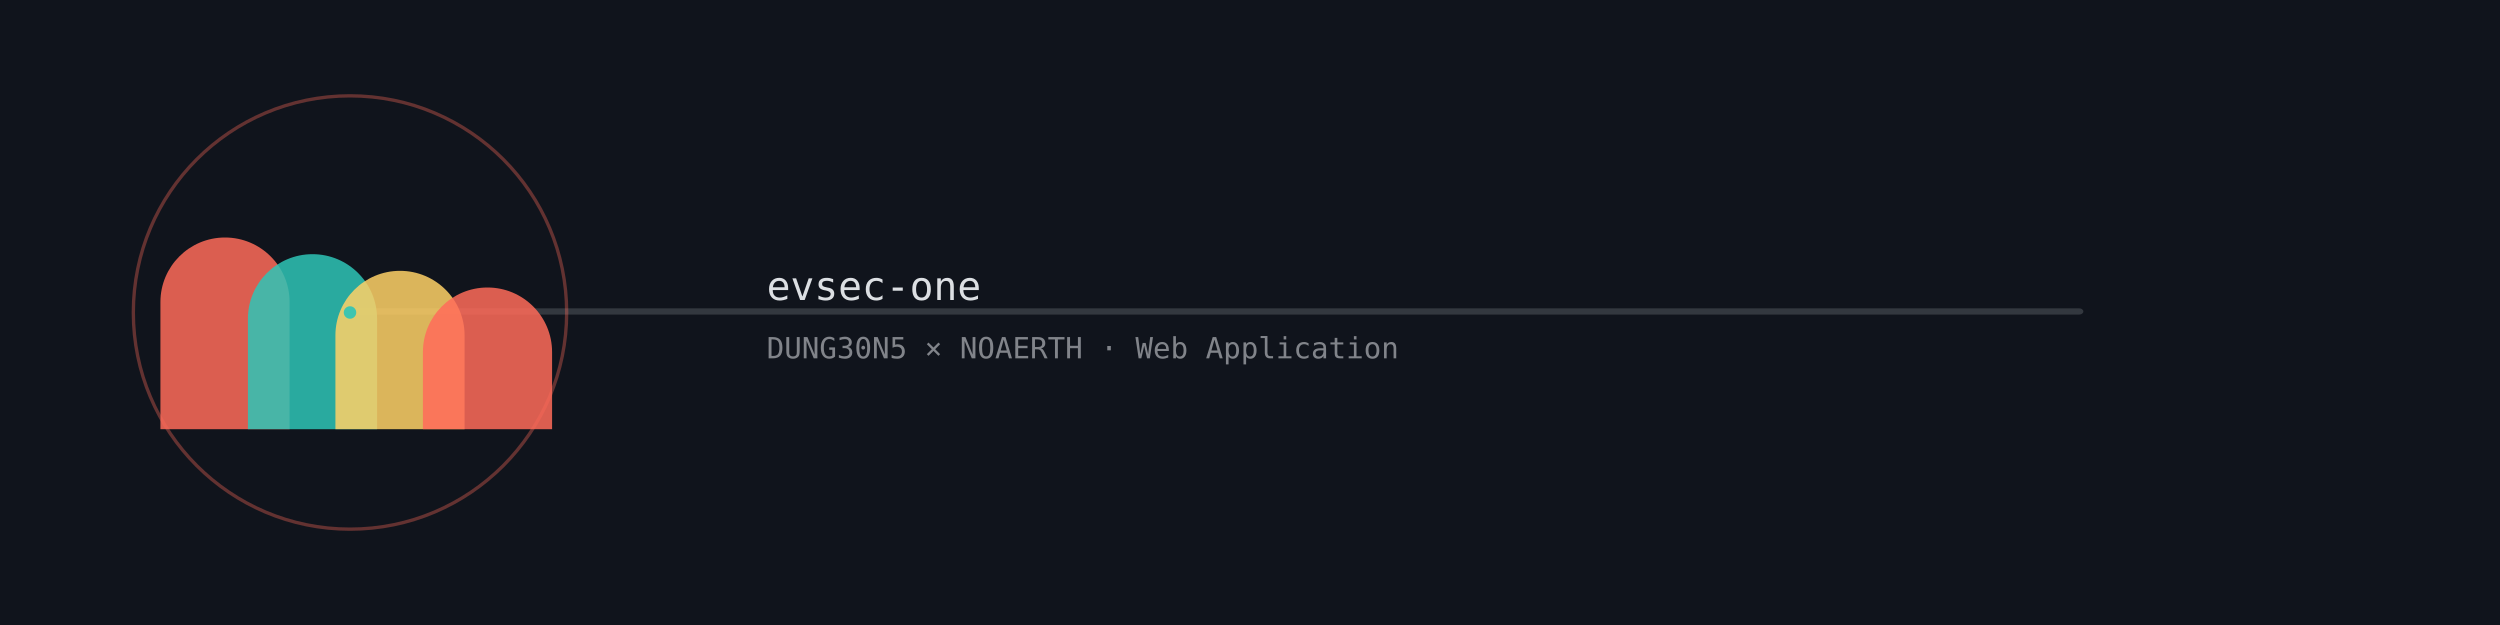
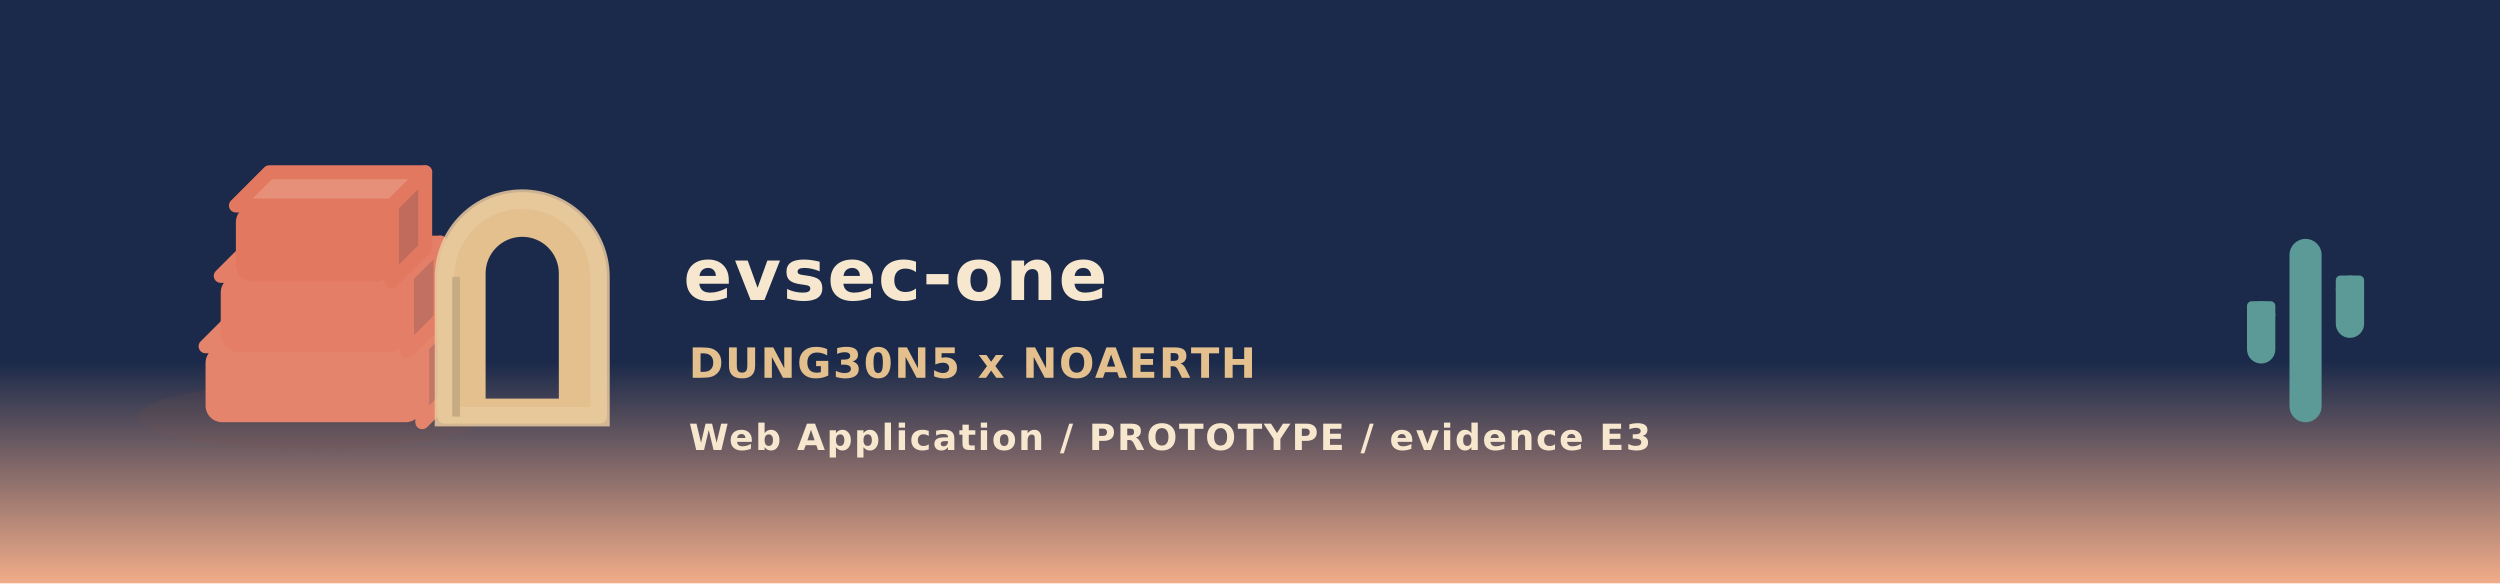
- <svg xmlns="http://www.w3.org/2000/svg" viewBox="0 0 1200 300" width="1200" height="300" role="img" aria-label="evsec-one identity object">
-   <rect width="1200" height="300" fill="#10141c" />
-   <defs>
-     <linearGradient id="gft" x1="0" y1="0" x2="1" y2="1">
-       <stop offset="0%" stop-color="#ff6b5a" />
-       <stop offset="100%" stop-color="#2ec4b6" />
-     </linearGradient>
-   </defs>
-   <rect x="168.00" y="148.00" width="832.00" height="3.00" rx="2.00" fill="rgba(242,245,249,0.160)" opacity="1.00" />
-   <path d="M77.00,206.00 L77.00,145.00 A31.00,31.00 0 0 1 139.00,145.00 L139.00,206.00 Z" fill="rgba(255,107,90,0.850)" opacity="1.00" />
-   <path d="M119.00,206.00 L119.00,153.00 A31.00,31.00 0 0 1 181.00,153.00 L181.00,206.00 Z" fill="rgba(46,196,182,0.850)" opacity="1.00" />
-   <path d="M161.00,206.00 L161.00,161.00 A31.00,31.00 0 0 1 223.00,161.00 L223.00,206.00 Z" fill="rgba(255,209,102,0.850)" opacity="1.00" />
-   <path d="M203.00,206.00 L203.00,169.00 A31.00,31.00 0 0 1 265.00,169.00 L265.00,206.00 Z" fill="rgba(255,107,90,0.850)" opacity="1.00" />
+ <svg xmlns="http://www.w3.org/2000/svg" width="900" height="210" viewBox="0 0 900 210" role="img" aria-label="evsec-one - identity object">
+   <linearGradient id="skyf" x1="0" y1="0" x2="0" y2="1">
+     <stop offset="0" stop-color="#1b2a4a" />
+     <stop offset="0.62" stop-color="#1b2a4a" />
+     <stop offset="1" stop-color="#f3ad8a" />
+   </linearGradient>
+   <rect width="900" height="210" fill="url(#skyf)" />
+   <rect x="0" y="352" width="900" height="-142" fill="#e3c08d" />
+   <rect x="0" y="352" width="900" height="3" fill="#e6c596" />
+   <ellipse cx="112" cy="150" rx="62" ry="12" fill="rgba(138,90,68,0.11)" />
  <g>
-     <circle cx="168.00" cy="150.00" r="104.00" fill="none" stroke="rgba(255,107,90,0.350)" stroke-width="1.60" opacity="1.00" />
-     <animate attributeName="opacity" values="0.25;1.0;0.25" dur="17.4s" begin="0s" repeatCount="indefinite" />
+     <path d="M74,124.67 L152,124.67 L164,112.67 L86,112.67 Z" fill="#e99a82" stroke="#e5846c" stroke-width="5" stroke-linejoin="round" />
+     <path d="M152,124.67 L164,112.67 L164,140 L152,152 Z" fill="#c37566" stroke="#e5846c" stroke-width="5" stroke-linejoin="round" />
+     <rect x="74" y="124.67" width="78" height="27.33" rx="6" fill="#e5846c" />
+     <path d="M79.46,99.33 L146.54,99.33 L158.54,87.33 L91.46,87.33 Z" fill="#e8957d" stroke="#e47e66" stroke-width="5" stroke-linejoin="round" />
+     <path d="M146.54,99.33 L158.54,87.33 L158.54,114.67 L146.54,126.67 Z" fill="#c27061" stroke="#e47e66" stroke-width="5" stroke-linejoin="round" />
+     <rect x="79.46" y="99.33" width="67.08" height="27.33" rx="6" fill="#e47e66" />
+     <path d="M84.92,74 L141.08,74 L153.08,62 L96.92,62 Z" fill="#e79079" stroke="#e37861" stroke-width="5" stroke-linejoin="round" />
+     <path d="M141.08,74 L153.08,62 L153.08,89.33 L141.08,101.33 Z" fill="#c16b5d" stroke="#e37861" stroke-width="5" stroke-linejoin="round" />
+     <rect x="84.92" y="74" width="56.16" height="27.33" rx="6" fill="#e37861" />
+     <animate attributeName="opacity" values="0.72;1;0.72" dur="6s" begin="0s" repeatCount="indefinite" />
  </g>
-   <circle cx="168" cy="150" r="3" fill="rgba(46,196,182,0.900)">
-     <animate attributeName="opacity" values="0.35;0.95;0.35" dur="17.4s" begin="0s" repeatCount="indefinite" />
-   </circle>
-   <text x="368" y="144" font-family="ui-monospace,Menlo,monospace" font-size="19" fill="rgba(242,245,249,0.900)">evsec-one</text>
-   <text x="368" y="172" font-family="ui-monospace,Menlo,monospace" font-size="14" fill="rgba(242,245,249,0.500)">DUNG30N5 × NOAERTH · Web Application</text>
+   <path d="M160,150 L160,99.68 A28,28 0 0 1 216,99.68 L216,150 Z M172.32,146 L172.32,98.43 A15.68,15.68 0 0 1 203.68,98.43 L203.68,146 Z" fill="#e3c08d" fill-rule="evenodd" stroke="#e3c08d" stroke-width="5" stroke-linejoin="round" />
+   <path d="M160,150 L160,99.68 A28,28 0 0 1 216,99.68 L216,150 Z" fill="none" stroke="#e8c99d" stroke-width="7" stroke-linecap="round" opacity="0.85" />
+   <rect x="162.8" y="99.68" width="2.8" height="50.32" fill="#c7ab84" />
+   <text x="246" y="108" font-family="Verdana,DejaVu Sans,sans-serif" font-size="26" font-weight="700" letter-spacing="0.6" fill="#f6e7ce" text-anchor="start">evsec-one</text>
+   <text x="248" y="136" font-family="Verdana,DejaVu Sans,sans-serif" font-size="15" font-weight="700" letter-spacing="0.6" fill="#e3c08d" text-anchor="start">DUNG30N5 x NOAERTH</text>
+   <text x="248" y="162" font-family="Verdana,DejaVu Sans,sans-serif" font-size="13" font-weight="700" letter-spacing="0.6" fill="#f6e7ce" text-anchor="start">Web Application  /  PROTOTYPE  /  evidence E3</text>
+   <rect x="824.22" y="86" width="11.56" height="66" rx="5.78" fill="#5b9a97" />
+   <rect x="808.92" y="108.44" width="10.2" height="22.44" rx="5.1" fill="#5b9a97" />
+   <rect x="808.92" y="108.44" width="10.2" height="6.6" rx="1.7" fill="#5b9a97" />
+   <rect x="840.88" y="99.2" width="10.2" height="22.44" rx="5.1" fill="#5b9a97" />
+   <rect x="840.88" y="99.2" width="10.2" height="6.6" rx="1.7" fill="#5b9a97" />
</svg>
